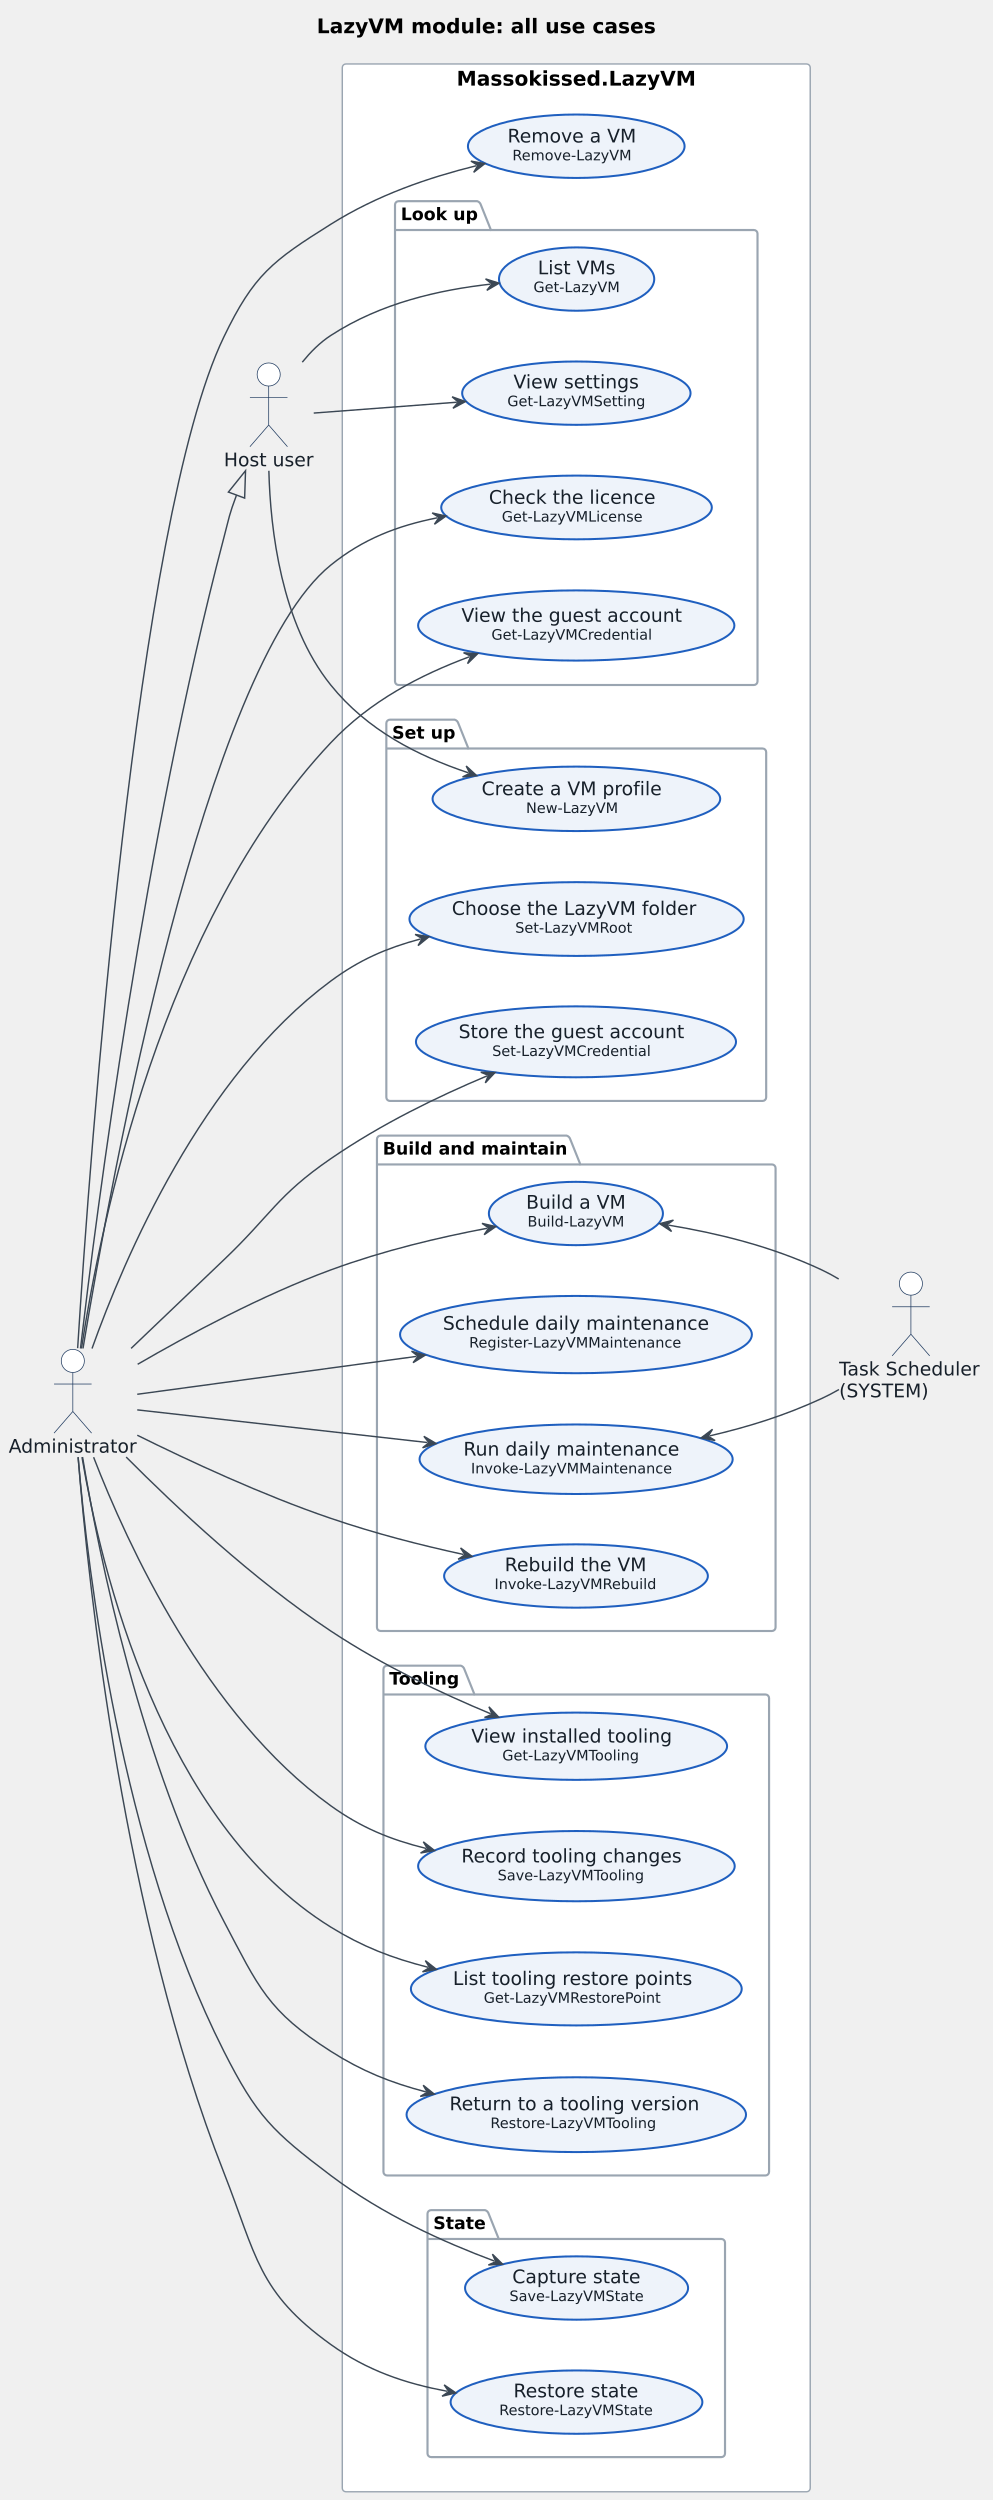
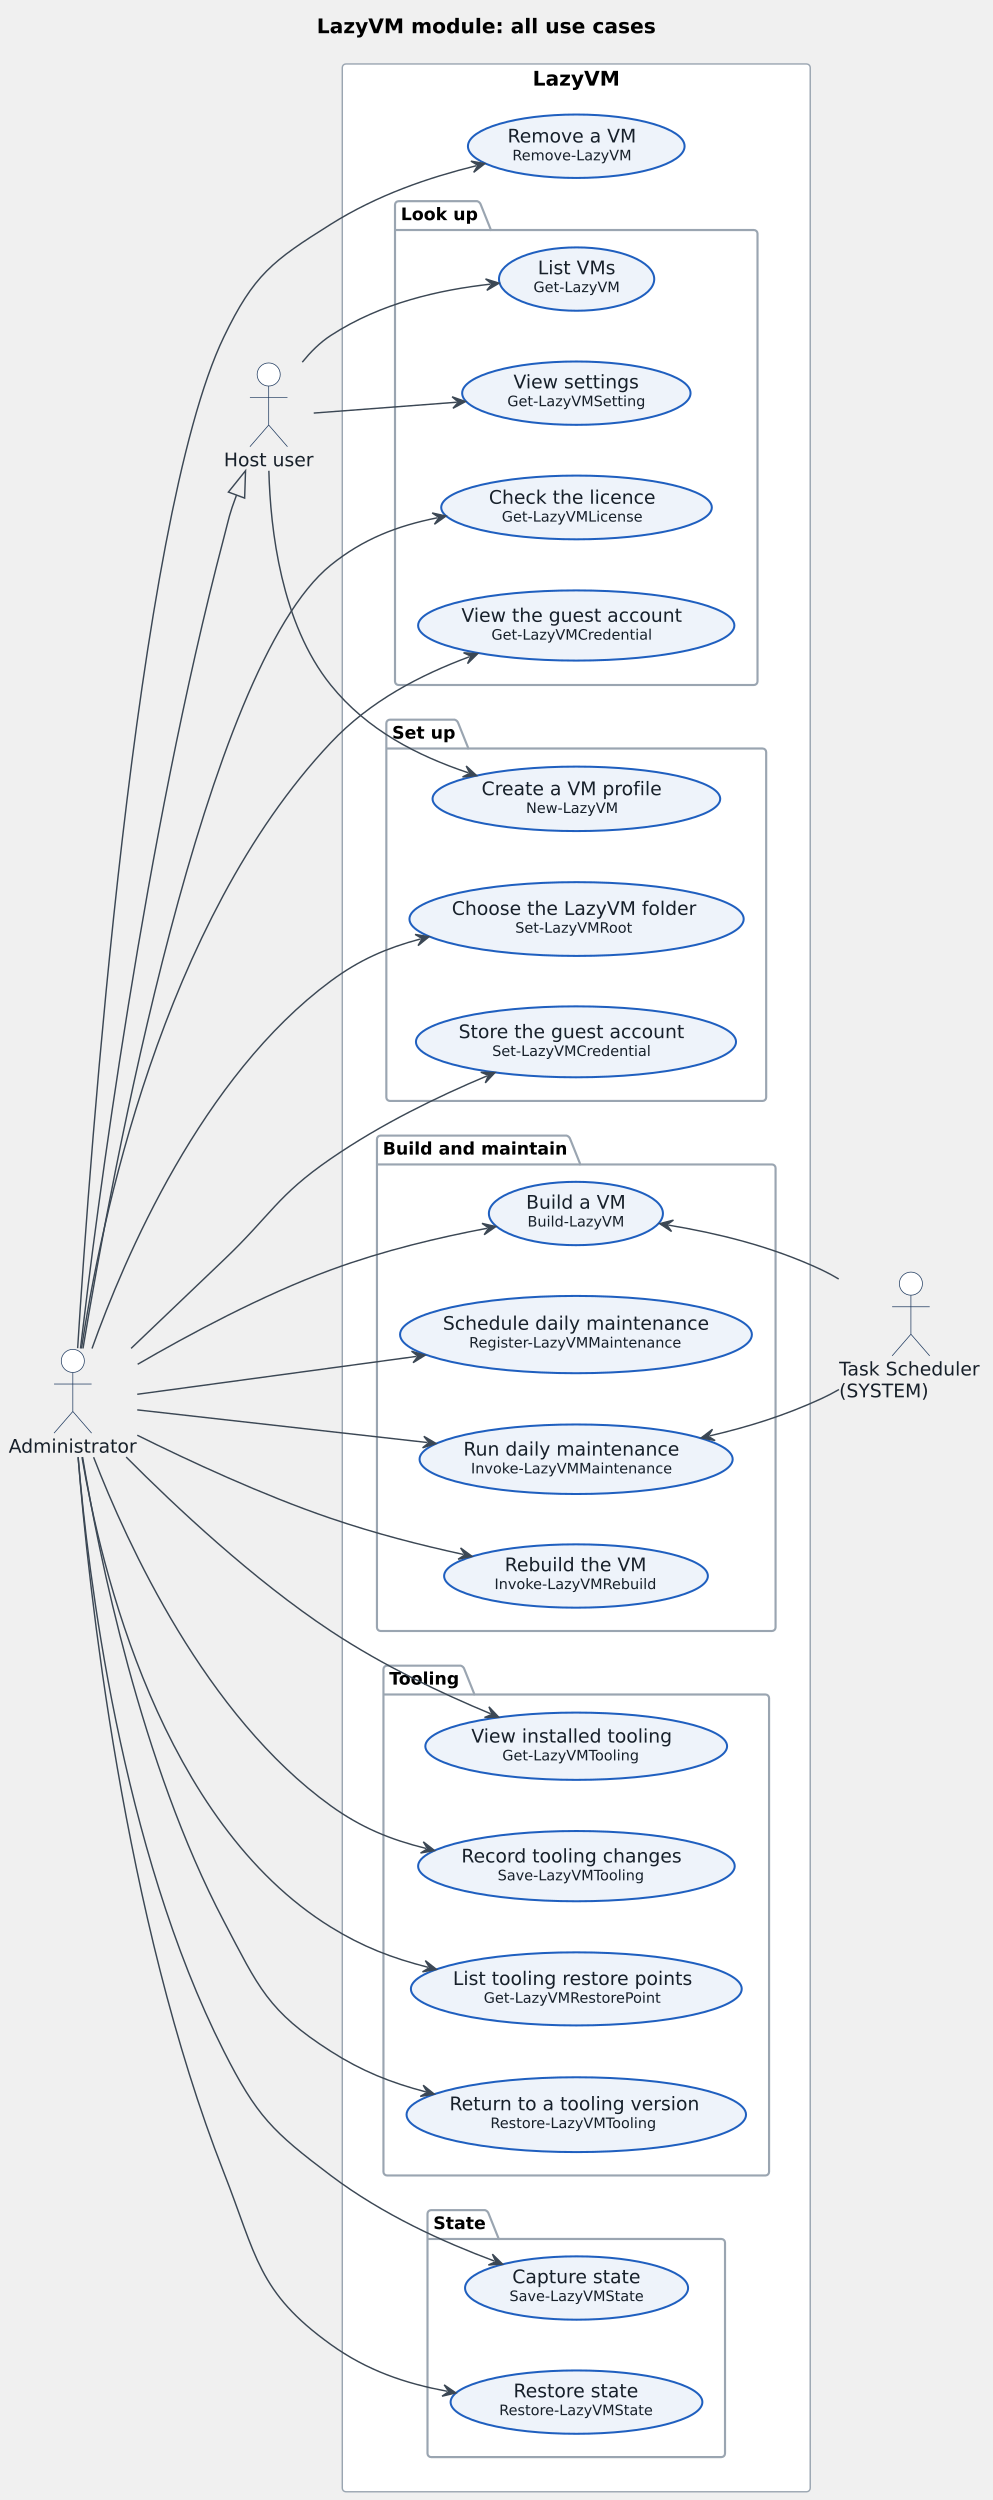
<svg xmlns="http://www.w3.org/2000/svg" contentStyleType="text/css" height="1731px" preserveAspectRatio="none" style="width:687px;height:1731px;background:#FFFFFF;" version="1.1" viewBox="0 0 687 1731" width="687px" zoomAndPan="magnify">
  <defs />
  <g>
    <text fill="#000000" font-family="DejaVu Sans,Verdana,Segoe UI,Arial,sans-serif" font-size="14" font-weight="bold" lengthAdjust="spacing" textLength="234.739" x="219.342" y="22.995">LazyVM module: all use cases</text>
-     <g id="cluster_Massokissed.LazyVM">
+     <g id="cluster_LazyVM">
      <rect fill="#FFFFFF" height="1681" rx="2.5" ry="2.5" style="stroke:#9AA5B1;stroke-width:1.0;" width="324" x="237" y="44.297" />
-       <text fill="#000000" font-family="DejaVu Sans,Verdana,Segoe UI,Arial,sans-serif" font-size="14" font-weight="bold" lengthAdjust="spacing" textLength="165.683" x="316.159" y="59.292">Massokissed.LazyVM</text>
+       <text fill="#000000" font-family="DejaVu Sans,Verdana,Segoe UI,Arial,sans-serif" font-size="14" font-weight="bold" lengthAdjust="spacing" textLength="60.42" x="368.79" y="59.292">LazyVM</text>
    </g>
    <g id="cluster_Look up">
      <path d="M276,139.297 L330.426,139.297 A3.75,3.75 0 0 1 332.926,141.797 L339.926,159.266 L522,159.266 A2.5,2.5 0 0 1 524.5,161.766 L524.5,471.797 A2.5,2.5 0 0 1 522,474.297 L276,474.297 A2.5,2.5 0 0 1 273.5,471.797 L273.5,141.797 A2.5,2.5 0 0 1 276,139.297 " fill="#FFFFFF" style="stroke:#9AA5B1;stroke-width:1.5;" />
      <line style="stroke:#9AA5B1;stroke-width:1.5;" x1="273.5" x2="339.926" y1="159.266" y2="159.266" />
      <text fill="#000000" font-family="DejaVu Sans,Verdana,Segoe UI,Arial,sans-serif" font-size="12" font-weight="bold" lengthAdjust="spacing" textLength="53.426" x="277.5" y="152.435">Look up</text>
    </g>
    <g id="cluster_Set up">
      <path d="M270,498.297 L314.828,498.297 A3.75,3.75 0 0 1 317.328,500.797 L324.328,518.266 L528,518.266 A2.5,2.5 0 0 1 530.5,520.766 L530.5,759.797 A2.5,2.5 0 0 1 528,762.297 L270,762.297 A2.5,2.5 0 0 1 267.5,759.797 L267.5,500.797 A2.5,2.5 0 0 1 270,498.297 " fill="#FFFFFF" style="stroke:#9AA5B1;stroke-width:1.5;" />
      <line style="stroke:#9AA5B1;stroke-width:1.5;" x1="267.5" x2="324.328" y1="518.266" y2="518.266" />
      <text fill="#000000" font-family="DejaVu Sans,Verdana,Segoe UI,Arial,sans-serif" font-size="12" font-weight="bold" lengthAdjust="spacing" textLength="43.828" x="271.5" y="511.435">Set up</text>
    </g>
    <g id="cluster_Build and maintain">
      <path d="M263.5,786.297 L392.34,786.297 A3.75,3.75 0 0 1 394.84,788.797 L401.84,806.266 L534.5,806.266 A2.5,2.5 0 0 1 537,808.766 L537,1126.797 A2.5,2.5 0 0 1 534.5,1129.297 L263.5,1129.297 A2.5,2.5 0 0 1 261,1126.797 L261,788.797 A2.5,2.5 0 0 1 263.5,786.297 " fill="#FFFFFF" style="stroke:#9AA5B1;stroke-width:1.5;" />
      <line style="stroke:#9AA5B1;stroke-width:1.5;" x1="261" x2="401.84" y1="806.266" y2="806.266" />
      <text fill="#000000" font-family="DejaVu Sans,Verdana,Segoe UI,Arial,sans-serif" font-size="12" font-weight="bold" lengthAdjust="spacing" textLength="127.84" x="265" y="799.436">Build and maintain</text>
    </g>
    <g id="cluster_Tooling">
      <path d="M268,1153.297 L319.033,1153.297 A3.75,3.75 0 0 1 321.533,1155.797 L328.533,1173.266 L530,1173.266 A2.5,2.5 0 0 1 532.5,1175.766 L532.5,1503.797 A2.5,2.5 0 0 1 530,1506.297 L268,1506.297 A2.5,2.5 0 0 1 265.5,1503.797 L265.5,1155.797 A2.5,2.5 0 0 1 268,1153.297 " fill="#FFFFFF" style="stroke:#9AA5B1;stroke-width:1.5;" />
      <line style="stroke:#9AA5B1;stroke-width:1.5;" x1="265.5" x2="328.533" y1="1173.266" y2="1173.266" />
      <text fill="#000000" font-family="DejaVu Sans,Verdana,Segoe UI,Arial,sans-serif" font-size="12" font-weight="bold" lengthAdjust="spacing" textLength="50.033" x="269.5" y="1166.436">Tooling</text>
    </g>
    <g id="cluster_State">
      <path d="M298.5,1530.297 L335.852,1530.297 A3.75,3.75 0 0 1 338.352,1532.797 L345.352,1550.266 L499.5,1550.266 A2.5,2.5 0 0 1 502,1552.766 L502,1698.797 A2.5,2.5 0 0 1 499.5,1701.297 L298.5,1701.297 A2.5,2.5 0 0 1 296,1698.797 L296,1532.797 A2.5,2.5 0 0 1 298.5,1530.297 " fill="#FFFFFF" style="stroke:#9AA5B1;stroke-width:1.5;" />
      <line style="stroke:#9AA5B1;stroke-width:1.5;" x1="296" x2="345.352" y1="1550.266" y2="1550.266" />
      <text fill="#000000" font-family="DejaVu Sans,Verdana,Segoe UI,Arial,sans-serif" font-size="12" font-weight="bold" lengthAdjust="spacing" textLength="36.352" x="300" y="1543.436">State</text>
    </g>
    <g id="elem_UC_Rem">
      <ellipse cx="399.004" cy="101.257" fill="#EEF3FA" rx="75.004" ry="21.96" style="stroke:#1F5FBF;stroke-width:1.4;" />
      <text fill="#17202A" font-family="DejaVu Sans,Verdana,Segoe UI,Arial,sans-serif" font-size="13" lengthAdjust="spacing" textLength="89.68" x="351.403" y="98.664">Remove a VM</text>
      <text fill="#17202A" font-family="DejaVu Sans,Verdana,Segoe UI,Arial,sans-serif" font-size="10" lengthAdjust="spacing" textLength="82.974" x="354.756" y="111.012">Remove-LazyVM</text>
    </g>
    <g id="elem_UC_List">
      <ellipse cx="399.246" cy="193.229" fill="#EEF3FA" rx="53.746" ry="21.932" style="stroke:#1F5FBF;stroke-width:1.4;" />
      <text fill="#17202A" font-family="DejaVu Sans,Verdana,Segoe UI,Arial,sans-serif" font-size="13" lengthAdjust="spacing" textLength="53.739" x="372.376" y="189.909">List VMs</text>
      <text fill="#17202A" font-family="DejaVu Sans,Verdana,Segoe UI,Arial,sans-serif" font-size="10" lengthAdjust="spacing" textLength="59.766" x="369.363" y="202.257">Get-LazyVM</text>
    </g>
    <g id="elem_UC_Set">
      <ellipse cx="399.064" cy="272.229" fill="#EEF3FA" rx="79.064" ry="21.932" style="stroke:#1F5FBF;stroke-width:1.4;" />
      <text fill="#17202A" font-family="DejaVu Sans,Verdana,Segoe UI,Arial,sans-serif" font-size="13" lengthAdjust="spacing" textLength="87.109" x="355.51" y="268.909">View settings</text>
      <text fill="#17202A" font-family="DejaVu Sans,Verdana,Segoe UI,Arial,sans-serif" font-size="10" lengthAdjust="spacing" textLength="95.571" x="351.279" y="281.257">Get-LazyVMSetting</text>
    </g>
    <g id="elem_UC_Lic">
      <ellipse cx="399.182" cy="351.362" fill="#EEF3FA" rx="93.682" ry="22.066" style="stroke:#1F5FBF;stroke-width:1.4;" />
      <text fill="#17202A" font-family="DejaVu Sans,Verdana,Segoe UI,Arial,sans-serif" font-size="13" lengthAdjust="spacing" textLength="115.343" x="338.51" y="348.825">Check the licence</text>
      <text fill="#17202A" font-family="DejaVu Sans,Verdana,Segoe UI,Arial,sans-serif" font-size="10" lengthAdjust="spacing" textLength="97.466" x="347.449" y="361.174">Get-LazyVMLicense</text>
    </g>
    <g id="elem_UC_CredV">
      <ellipse cx="398.994" cy="433.096" fill="#EEF3FA" rx="109.494" ry="24.299" style="stroke:#1F5FBF;stroke-width:1.4;" />
      <text fill="#17202A" font-family="DejaVu Sans,Verdana,Segoe UI,Arial,sans-serif" font-size="13" lengthAdjust="spacing" textLength="153.017" x="319.486" y="430.559">View the guest account</text>
      <text fill="#17202A" font-family="DejaVu Sans,Verdana,Segoe UI,Arial,sans-serif" font-size="10" lengthAdjust="spacing" textLength="111.455" x="340.267" y="442.907">Get-LazyVMCredential</text>
    </g>
    <g id="elem_UC_New">
      <ellipse cx="399.09" cy="553.115" fill="#EEF3FA" rx="99.59" ry="22.318" style="stroke:#1F5FBF;stroke-width:1.4;" />
      <text fill="#17202A" font-family="DejaVu Sans,Verdana,Segoe UI,Arial,sans-serif" font-size="13" lengthAdjust="spacing" textLength="125.303" x="333.438" y="550.578">Create a VM profile</text>
      <text fill="#17202A" font-family="DejaVu Sans,Verdana,Segoe UI,Arial,sans-serif" font-size="10" lengthAdjust="spacing" textLength="63.755" x="364.212" y="562.926">New-LazyVM</text>
    </g>
    <g id="elem_UC_Root">
      <ellipse cx="399.221" cy="636.341" fill="#EEF3FA" rx="115.721" ry="25.544" style="stroke:#1F5FBF;stroke-width:1.4;" />
      <text fill="#17202A" font-family="DejaVu Sans,Verdana,Segoe UI,Arial,sans-serif" font-size="13" lengthAdjust="spacing" textLength="169.298" x="312.836" y="633.491">Choose the LazyVM folder</text>
      <text fill="#17202A" font-family="DejaVu Sans,Verdana,Segoe UI,Arial,sans-serif" font-size="10" lengthAdjust="spacing" textLength="81.47" x="356.75" y="645.839">Set-LazyVMRoot</text>
    </g>
    <g id="elem_UC_Cred">
      <ellipse cx="398.811" cy="721.359" fill="#EEF3FA" rx="110.811" ry="24.562" style="stroke:#1F5FBF;stroke-width:1.4;" />
      <text fill="#17202A" font-family="DejaVu Sans,Verdana,Segoe UI,Arial,sans-serif" font-size="13" lengthAdjust="spacing" textLength="156.527" x="317.548" y="718.822">Store the guest account</text>
      <text fill="#17202A" font-family="DejaVu Sans,Verdana,Segoe UI,Arial,sans-serif" font-size="10" lengthAdjust="spacing" textLength="110.054" x="340.784" y="731.17">Set-LazyVMCredential</text>
    </g>
    <g id="elem_UC_Build">
      <ellipse cx="398.757" cy="840.229" fill="#EEF3FA" rx="60.257" ry="21.932" style="stroke:#1F5FBF;stroke-width:1.4;" />
      <text fill="#17202A" font-family="DejaVu Sans,Verdana,Segoe UI,Arial,sans-serif" font-size="13" lengthAdjust="spacing" textLength="68.974" x="364.27" y="836.909">Build a VM</text>
      <text fill="#17202A" font-family="DejaVu Sans,Verdana,Segoe UI,Arial,sans-serif" font-size="10" lengthAdjust="spacing" textLength="67.046" x="365.234" y="849.257">Build-LazyVM</text>
    </g>
    <g id="elem_UC_Reg">
      <ellipse cx="398.802" cy="924.057" fill="#EEF3FA" rx="121.802" ry="26.76" style="stroke:#1F5FBF;stroke-width:1.4;" />
      <text fill="#17202A" font-family="DejaVu Sans,Verdana,Segoe UI,Arial,sans-serif" font-size="13" lengthAdjust="spacing" textLength="184.304" x="306.65" y="920.737">Schedule daily maintenance</text>
      <text fill="#17202A" font-family="DejaVu Sans,Verdana,Segoe UI,Arial,sans-serif" font-size="10" lengthAdjust="spacing" textLength="147.964" x="324.82" y="933.086">Register-LazyVMMaintenance</text>
    </g>
    <g id="elem_UC_Maint">
      <ellipse cx="398.902" cy="1010.377" fill="#EEF3FA" rx="108.402" ry="24.08" style="stroke:#1F5FBF;stroke-width:1.4;" />
      <text fill="#17202A" font-family="DejaVu Sans,Verdana,Segoe UI,Arial,sans-serif" font-size="13" lengthAdjust="spacing" textLength="150.078" x="320.863" y="1007.84">Run daily maintenance</text>
      <text fill="#17202A" font-family="DejaVu Sans,Verdana,Segoe UI,Arial,sans-serif" font-size="10" lengthAdjust="spacing" textLength="139.609" x="326.097" y="1020.188">Invoke-LazyVMMaintenance</text>
    </g>
    <g id="elem_UC_Rebuild">
      <ellipse cx="398.818" cy="1091.229" fill="#EEF3FA" rx="91.318" ry="21.932" style="stroke:#1F5FBF;stroke-width:1.4;" />
      <text fill="#17202A" font-family="DejaVu Sans,Verdana,Segoe UI,Arial,sans-serif" font-size="13" lengthAdjust="spacing" textLength="98.706" x="349.465" y="1087.909">Rebuild the VM</text>
      <text fill="#17202A" font-family="DejaVu Sans,Verdana,Segoe UI,Arial,sans-serif" font-size="10" lengthAdjust="spacing" textLength="112.9" x="342.368" y="1100.257">Invoke-LazyVMRebuild</text>
    </g>
    <g id="elem_UC_ToolV">
      <ellipse cx="398.97" cy="1209.091" fill="#EEF3FA" rx="104.47" ry="23.294" style="stroke:#1F5FBF;stroke-width:1.4;" />
      <text fill="#17202A" font-family="DejaVu Sans,Verdana,Segoe UI,Arial,sans-serif" font-size="13" lengthAdjust="spacing" textLength="139.28" x="326.329" y="1206.554">View installed tooling</text>
      <text fill="#17202A" font-family="DejaVu Sans,Verdana,Segoe UI,Arial,sans-serif" font-size="10" lengthAdjust="spacing" textLength="96.353" x="347.793" y="1218.902">Get-LazyVMTooling</text>
    </g>
    <g id="elem_UC_ToolS">
      <ellipse cx="399.111" cy="1292.119" fill="#EEF3FA" rx="109.611" ry="24.322" style="stroke:#1F5FBF;stroke-width:1.4;" />
      <text fill="#17202A" font-family="DejaVu Sans,Verdana,Segoe UI,Arial,sans-serif" font-size="13" lengthAdjust="spacing" textLength="153.328" x="319.447" y="1289.582">Record tooling changes</text>
      <text fill="#17202A" font-family="DejaVu Sans,Verdana,Segoe UI,Arial,sans-serif" font-size="10" lengthAdjust="spacing" textLength="103.076" x="344.572" y="1301.93">Save-LazyVMTooling</text>
    </g>
    <g id="elem_UC_RP">
      <ellipse cx="399.037" cy="1377.104" fill="#EEF3FA" rx="114.537" ry="25.307" style="stroke:#1F5FBF;stroke-width:1.4;" />
      <text fill="#17202A" font-family="DejaVu Sans,Verdana,Segoe UI,Arial,sans-serif" font-size="13" lengthAdjust="spacing" textLength="166.277" x="313.592" y="1374.399">List tooling restore points</text>
      <text fill="#17202A" font-family="DejaVu Sans,Verdana,Segoe UI,Arial,sans-serif" font-size="10" lengthAdjust="spacing" textLength="123.564" x="334.949" y="1386.747">Get-LazyVMRestorePoint</text>
    </g>
    <g id="elem_UC_ToolR">
      <ellipse cx="399.024" cy="1464.202" fill="#EEF3FA" rx="117.524" ry="25.905" style="stroke:#1F5FBF;stroke-width:1.4;" />
      <text fill="#17202A" font-family="DejaVu Sans,Verdana,Segoe UI,Arial,sans-serif" font-size="13" lengthAdjust="spacing" textLength="173.831" x="311.206" y="1461.132">Return to a tooling version</text>
      <text fill="#17202A" font-family="DejaVu Sans,Verdana,Segoe UI,Arial,sans-serif" font-size="10" lengthAdjust="spacing" textLength="117.144" x="339.55" y="1473.48">Restore-LazyVMTooling</text>
    </g>
    <g id="elem_UC_Cap">
      <ellipse cx="399.217" cy="1584.229" fill="#EEF3FA" rx="77.217" ry="21.932" style="stroke:#1F5FBF;stroke-width:1.4;" />
      <text fill="#17202A" font-family="DejaVu Sans,Verdana,Segoe UI,Arial,sans-serif" font-size="13" lengthAdjust="spacing" textLength="89.039" x="354.698" y="1580.909">Capture state</text>
      <text fill="#17202A" font-family="DejaVu Sans,Verdana,Segoe UI,Arial,sans-serif" font-size="10" lengthAdjust="spacing" textLength="92.959" x="352.738" y="1593.257">Save-LazyVMState</text>
    </g>
    <g id="elem_UC_Res">
      <ellipse cx="399.164" cy="1663.229" fill="#EEF3FA" rx="87.164" ry="21.932" style="stroke:#1F5FBF;stroke-width:1.4;" />
      <text fill="#17202A" font-family="DejaVu Sans,Verdana,Segoe UI,Arial,sans-serif" font-size="13" lengthAdjust="spacing" textLength="87.261" x="355.534" y="1659.909">Restore state</text>
      <text fill="#17202A" font-family="DejaVu Sans,Verdana,Segoe UI,Arial,sans-serif" font-size="10" lengthAdjust="spacing" textLength="107.026" x="345.651" y="1672.257">Restore-LazyVMState</text>
    </g>
    <g id="elem_User">
      <ellipse cx="186.043" cy="259.297" fill="#FFFFFF" rx="8" ry="8" style="stroke:#1F3A5F;stroke-width:0.5;" />
      <path d="M186.043,267.297 L186.043,294.297 M173.043,275.297 L199.043,275.297 M186.043,294.297 L173.043,309.297 M186.043,294.297 L199.043,309.297 " fill="none" style="stroke:#1F3A5F;stroke-width:0.5;" />
      <text fill="#17202A" font-family="DejaVu Sans,Verdana,Segoe UI,Arial,sans-serif" font-size="13" lengthAdjust="spacing" textLength="62.086" x="155" y="322.864">Host user</text>
    </g>
    <g id="elem_Admin">
      <ellipse cx="50.424" cy="942.297" fill="#FFFFFF" rx="8" ry="8" style="stroke:#1F3A5F;stroke-width:0.5;" />
      <path d="M50.424,950.297 L50.424,977.297 M37.424,958.297 L63.424,958.297 M50.424,977.297 L37.424,992.297 M50.424,977.297 L63.424,992.297 " fill="none" style="stroke:#1F3A5F;stroke-width:0.5;" />
      <text fill="#17202A" font-family="DejaVu Sans,Verdana,Segoe UI,Arial,sans-serif" font-size="13" lengthAdjust="spacing" textLength="88.848" x="6" y="1005.864">Administrator</text>
    </g>
    <g id="elem_Sched">
      <ellipse cx="630.712" cy="888.797" fill="#FFFFFF" rx="8" ry="8" style="stroke:#1F3A5F;stroke-width:0.5;" />
      <path d="M630.712,896.797 L630.712,923.797 M617.712,904.797 L643.712,904.797 M630.712,923.797 L617.712,938.797 M630.712,923.797 L643.712,938.797 " fill="none" style="stroke:#1F3A5F;stroke-width:0.5;" />
      <text fill="#17202A" font-family="DejaVu Sans,Verdana,Segoe UI,Arial,sans-serif" font-size="13" lengthAdjust="spacing" textLength="99.423" x="581" y="952.364">Task Scheduler</text>
      <text fill="#17202A" font-family="DejaVu Sans,Verdana,Segoe UI,Arial,sans-serif" font-size="13" lengthAdjust="spacing" textLength="61.959" x="581" y="967.497">(SYSTEM)</text>
    </g>
    <g id="link_Admin_User">
      <path d="M55.72,933.667 C66.88,838.517 100.13,581.027 155,372.297 C159.06,356.867 158.45,357.137 163.76,342.797 " fill="none" id="Admin-to-User" style="stroke:#3B4754;stroke-width:1.0;" />
      <polygon fill="none" points="170.01,325.917,158.133,340.713,169.386,344.88,170.01,325.917" style="stroke:#3B4754;stroke-width:1.0;" />
    </g>
    <g id="link_User_UC_List">
      <path d="M209.3,250.777 C214.96,243.767 221.56,237.137 229,232.297 C263.83,209.627 304.248,200.741 339.618,196.741 " fill="none" id="User-to-UC_List" style="stroke:#3B4754;stroke-width:1.0;" />
      <polygon fill="#3B4754" points="345.58,196.067,336.188,193.104,340.612,196.629,337.087,201.053,345.58,196.067" style="stroke:#3B4754;stroke-width:1.0;" />
    </g>
    <g id="link_User_UC_Set">
      <path d="M217.23,286.007 C244.58,283.927 280.027,281.24 316.327,278.49 " fill="none" id="User-to-UC_Set" style="stroke:#3B4754;stroke-width:1.0;" />
      <polygon fill="#3B4754" points="322.31,278.037,313.034,274.728,317.324,278.415,313.638,282.705,322.31,278.037" style="stroke:#3B4754;stroke-width:1.0;" />
    </g>
    <g id="link_User_UC_New">
      <path d="M186.16,325.967 C187.2,366.777 194.75,431.747 229,474.297 C254.29,505.707 289.262,523.336 324.362,535.126 " fill="none" id="User-to-UC_New" style="stroke:#3B4754;stroke-width:1.0;" />
      <polygon fill="#3B4754" points="330.05,537.037,322.792,530.379,325.31,535.445,320.245,537.963,330.05,537.037" style="stroke:#3B4754;stroke-width:1.0;" />
    </g>
    <g id="link_Admin_UC_Lic">
      <path d="M57.46,933.677 C76.83,816.507 141.81,461.827 229,391.297 C251.5,373.097 275.017,364.098 302.957,358.488 " fill="none" id="Admin-to-UC_Lic" style="stroke:#3B4754;stroke-width:1.0;" />
      <polygon fill="#3B4754" points="308.84,357.307,299.229,355.157,303.938,358.291,300.803,363,308.84,357.307" style="stroke:#3B4754;stroke-width:1.0;" />
    </g>
    <g id="link_Admin_UC_CredV">
      <path d="M56.4,933.677 C69.36,848.467 111.93,638.467 229,514.297 C256.45,485.177 290.918,467.442 325.158,454.682 " fill="none" id="Admin-to-UC_CredV" style="stroke:#3B4754;stroke-width:1.0;" />
      <polygon fill="#3B4754" points="330.78,452.587,320.95,451.981,326.095,454.333,323.743,459.478,330.78,452.587" style="stroke:#3B4754;stroke-width:1.0;" />
    </g>
    <g id="link_Admin_UC_Root">
      <path d="M63.71,933.727 C86.07,871.007 139.69,745.357 229,679.297 C248.84,664.627 267.373,656.483 291.333,650.093 " fill="none" id="Admin-to-UC_Root" style="stroke:#3B4754;stroke-width:1.0;" />
      <polygon fill="#3B4754" points="297.13,648.547,287.403,647.001,292.299,649.835,289.465,654.731,297.13,648.547" style="stroke:#3B4754;stroke-width:1.0;" />
    </g>
    <g id="link_Admin_UC_Cred">
      <path d="M90.77,933.637 C110.09,915.137 133.74,892.517 155,872.297 C187.8,841.097 191.69,827.947 229,802.297 C264.52,777.877 303.022,759.369 337.232,744.939 " fill="none" id="Admin-to-UC_Cred" style="stroke:#3B4754;stroke-width:1.0;" />
      <polygon fill="#3B4754" points="342.76,742.607,332.913,742.419,338.153,744.55,336.022,749.79,342.76,742.607" style="stroke:#3B4754;stroke-width:1.0;" />
    </g>
    <g id="link_Admin_UC_Build">
      <path d="M95.31,944.627 C130.4,924.257 181.44,896.797 229,879.297 C266.16,865.627 303.846,856.832 337.436,850.422 " fill="none" id="Admin-to-UC_Build" style="stroke:#3B4754;stroke-width:1.0;" />
      <polygon fill="#3B4754" points="343.33,849.297,333.74,847.055,338.419,850.234,335.239,854.913,343.33,849.297" style="stroke:#3B4754;stroke-width:1.0;" />
    </g>
    <g id="link_Admin_UC_Reg">
      <path d="M95.03,965.397 C144.75,958.647 221.855,948.194 288.445,939.154 " fill="none" id="Admin-to-UC_Reg" style="stroke:#3B4754;stroke-width:1.0;" />
      <polygon fill="#3B4754" points="294.39,938.347,284.934,935.594,289.435,939.019,286.01,943.521,294.39,938.347" style="stroke:#3B4754;stroke-width:1.0;" />
    </g>
    <g id="link_Admin_UC_Maint">
      <path d="M95.03,976.197 C146.65,982.007 228.258,991.196 296.018,998.816 " fill="none" id="Admin-to-UC_Maint" style="stroke:#3B4754;stroke-width:1.0;" />
      <polygon fill="#3B4754" points="301.98,999.487,293.483,994.506,297.011,998.928,292.589,1002.456,301.98,999.487" style="stroke:#3B4754;stroke-width:1.0;" />
    </g>
    <g id="link_Admin_UC_Rebuild">
      <path d="M95.05,993.757 C130.42,1011.287 181.96,1035.297 229,1051.297 C260.54,1062.027 290.478,1069.665 320.988,1076.335 " fill="none" id="Admin-to-UC_Rebuild" style="stroke:#3B4754;stroke-width:1.0;" />
      <polygon fill="#3B4754" points="326.85,1077.617,318.912,1071.787,321.965,1076.549,317.203,1079.602,326.85,1077.617" style="stroke:#3B4754;stroke-width:1.0;" />
    </g>
    <g id="link_Admin_UC_ToolV">
      <path d="M87.36,1008.857 C121.51,1043.197 175.51,1093.887 229,1129.297 C265.68,1153.577 305.334,1172.255 339.764,1186.634 " fill="none" id="Admin-to-UC_ToolV" style="stroke:#3B4754;stroke-width:1.0;" />
      <polygon fill="#3B4754" points="345.3,1188.947,338.537,1181.787,340.686,1187.02,335.454,1189.169,345.3,1188.947" style="stroke:#3B4754;stroke-width:1.0;" />
    </g>
    <g id="link_Admin_UC_ToolS">
      <path d="M64.81,1008.967 C88.2,1069.537 142.57,1188.087 229,1250.297 C249.98,1265.397 269.976,1273.653 295.056,1279.873 " fill="none" id="Admin-to-UC_ToolS" style="stroke:#3B4754;stroke-width:1.0;" />
      <polygon fill="#3B4754" points="300.88,1281.317,293.108,1275.268,296.027,1280.113,291.182,1283.033,300.88,1281.317" style="stroke:#3B4754;stroke-width:1.0;" />
    </g>
    <g id="link_Admin_UC_RP">
      <path d="M56.77,1008.947 C69.85,1086.227 111.67,1261.597 229,1334.297 C251,1347.927 271.345,1355.78 296.425,1362.15 " fill="none" id="Admin-to-UC_RP" style="stroke:#3B4754;stroke-width:1.0;" />
      <polygon fill="#3B4754" points="302.24,1363.627,294.502,1357.534,297.394,1362.396,292.532,1365.288,302.24,1363.627" style="stroke:#3B4754;stroke-width:1.0;" />
    </g>
    <g id="link_Admin_UC_ToolR">
      <path d="M57.15,1008.827 C68.39,1076.307 97.61,1221.237 155,1330.297 C179.12,1376.127 185.37,1392.407 229,1420.297 C250.46,1434.007 270.228,1441.937 294.908,1448.447 " fill="none" id="Admin-to-UC_ToolR" style="stroke:#3B4754;stroke-width:1.0;" />
      <polygon fill="#3B4754" points="300.71,1449.977,293.028,1443.814,295.875,1448.702,290.987,1451.549,300.71,1449.977" style="stroke:#3B4754;stroke-width:1.0;" />
    </g>
    <g id="link_Admin_UC_Cap">
      <path d="M54.07,1008.837 C60.79,1088.637 83.65,1279.337 155,1420.297 C177.77,1465.287 188.75,1475.927 229,1506.297 C265.24,1533.637 306.99,1552.366 342.35,1565.586 " fill="none" id="Admin-to-UC_Cap" style="stroke:#3B4754;stroke-width:1.0;" />
      <polygon fill="#3B4754" points="347.97,1567.687,340.941,1560.788,343.287,1565.936,338.139,1568.282,347.97,1567.687" style="stroke:#3B4754;stroke-width:1.0;" />
    </g>
    <g id="link_Admin_UC_Res">
      <path d="M54.11,1009.107 C61.27,1098.237 85.51,1327.267 155,1504.297 C177.76,1562.267 178.44,1586.937 229,1623.297 C254.09,1641.337 280.282,1650.244 309.752,1655.754 " fill="none" id="Admin-to-UC_Res" style="stroke:#3B4754;stroke-width:1.0;" />
      <polygon fill="#3B4754" points="315.65,1656.857,307.538,1651.271,310.735,1655.938,306.068,1659.135,315.65,1656.857" style="stroke:#3B4754;stroke-width:1.0;" />
    </g>
    <g id="link_Admin_UC_Rem">
      <path d="M53.76,933.477 C62.13,801.077 94.11,359.597 155,233.297 C175.75,190.257 188.53,180.697 229,155.297 C261.48,134.907 296.517,123.025 329.927,114.715 " fill="none" id="Admin-to-UC_Rem" style="stroke:#3B4754;stroke-width:1.0;" />
      <polygon fill="#3B4754" points="335.75,113.267,326.051,111.558,330.898,114.474,327.982,119.321,335.75,113.267" style="stroke:#3B4754;stroke-width:1.0;" />
    </g>
    <g id="link_UC_Maint_Sched">
      <path d="M491.332,994.219 C518.742,987.799 542.9,980.287 569,968.297 C572.98,966.467 576.97,964.367 580.9,962.097 " fill="none" id="UC_Maint-backto-Sched" style="stroke:#3B4754;stroke-width:1.0;" />
      <polygon fill="#3B4754" points="485.49,995.587,495.165,997.429,490.358,994.447,493.341,989.64,485.49,995.587" style="stroke:#3B4754;stroke-width:1.0;" />
    </g>
    <g id="link_UC_Build_Sched">
      <path d="M462.679,848.25 C496.449,853.86 533.56,862.677 569,879.297 C572.94,881.147 576.87,883.277 580.73,885.597 " fill="none" id="UC_Build-backto-Sched" style="stroke:#3B4754;stroke-width:1.0;" />
      <polygon fill="#3B4754" points="456.76,847.267,464.983,852.688,461.692,848.086,466.294,844.796,456.76,847.267" style="stroke:#3B4754;stroke-width:1.0;" />
    </g>
  </g>
</svg>
